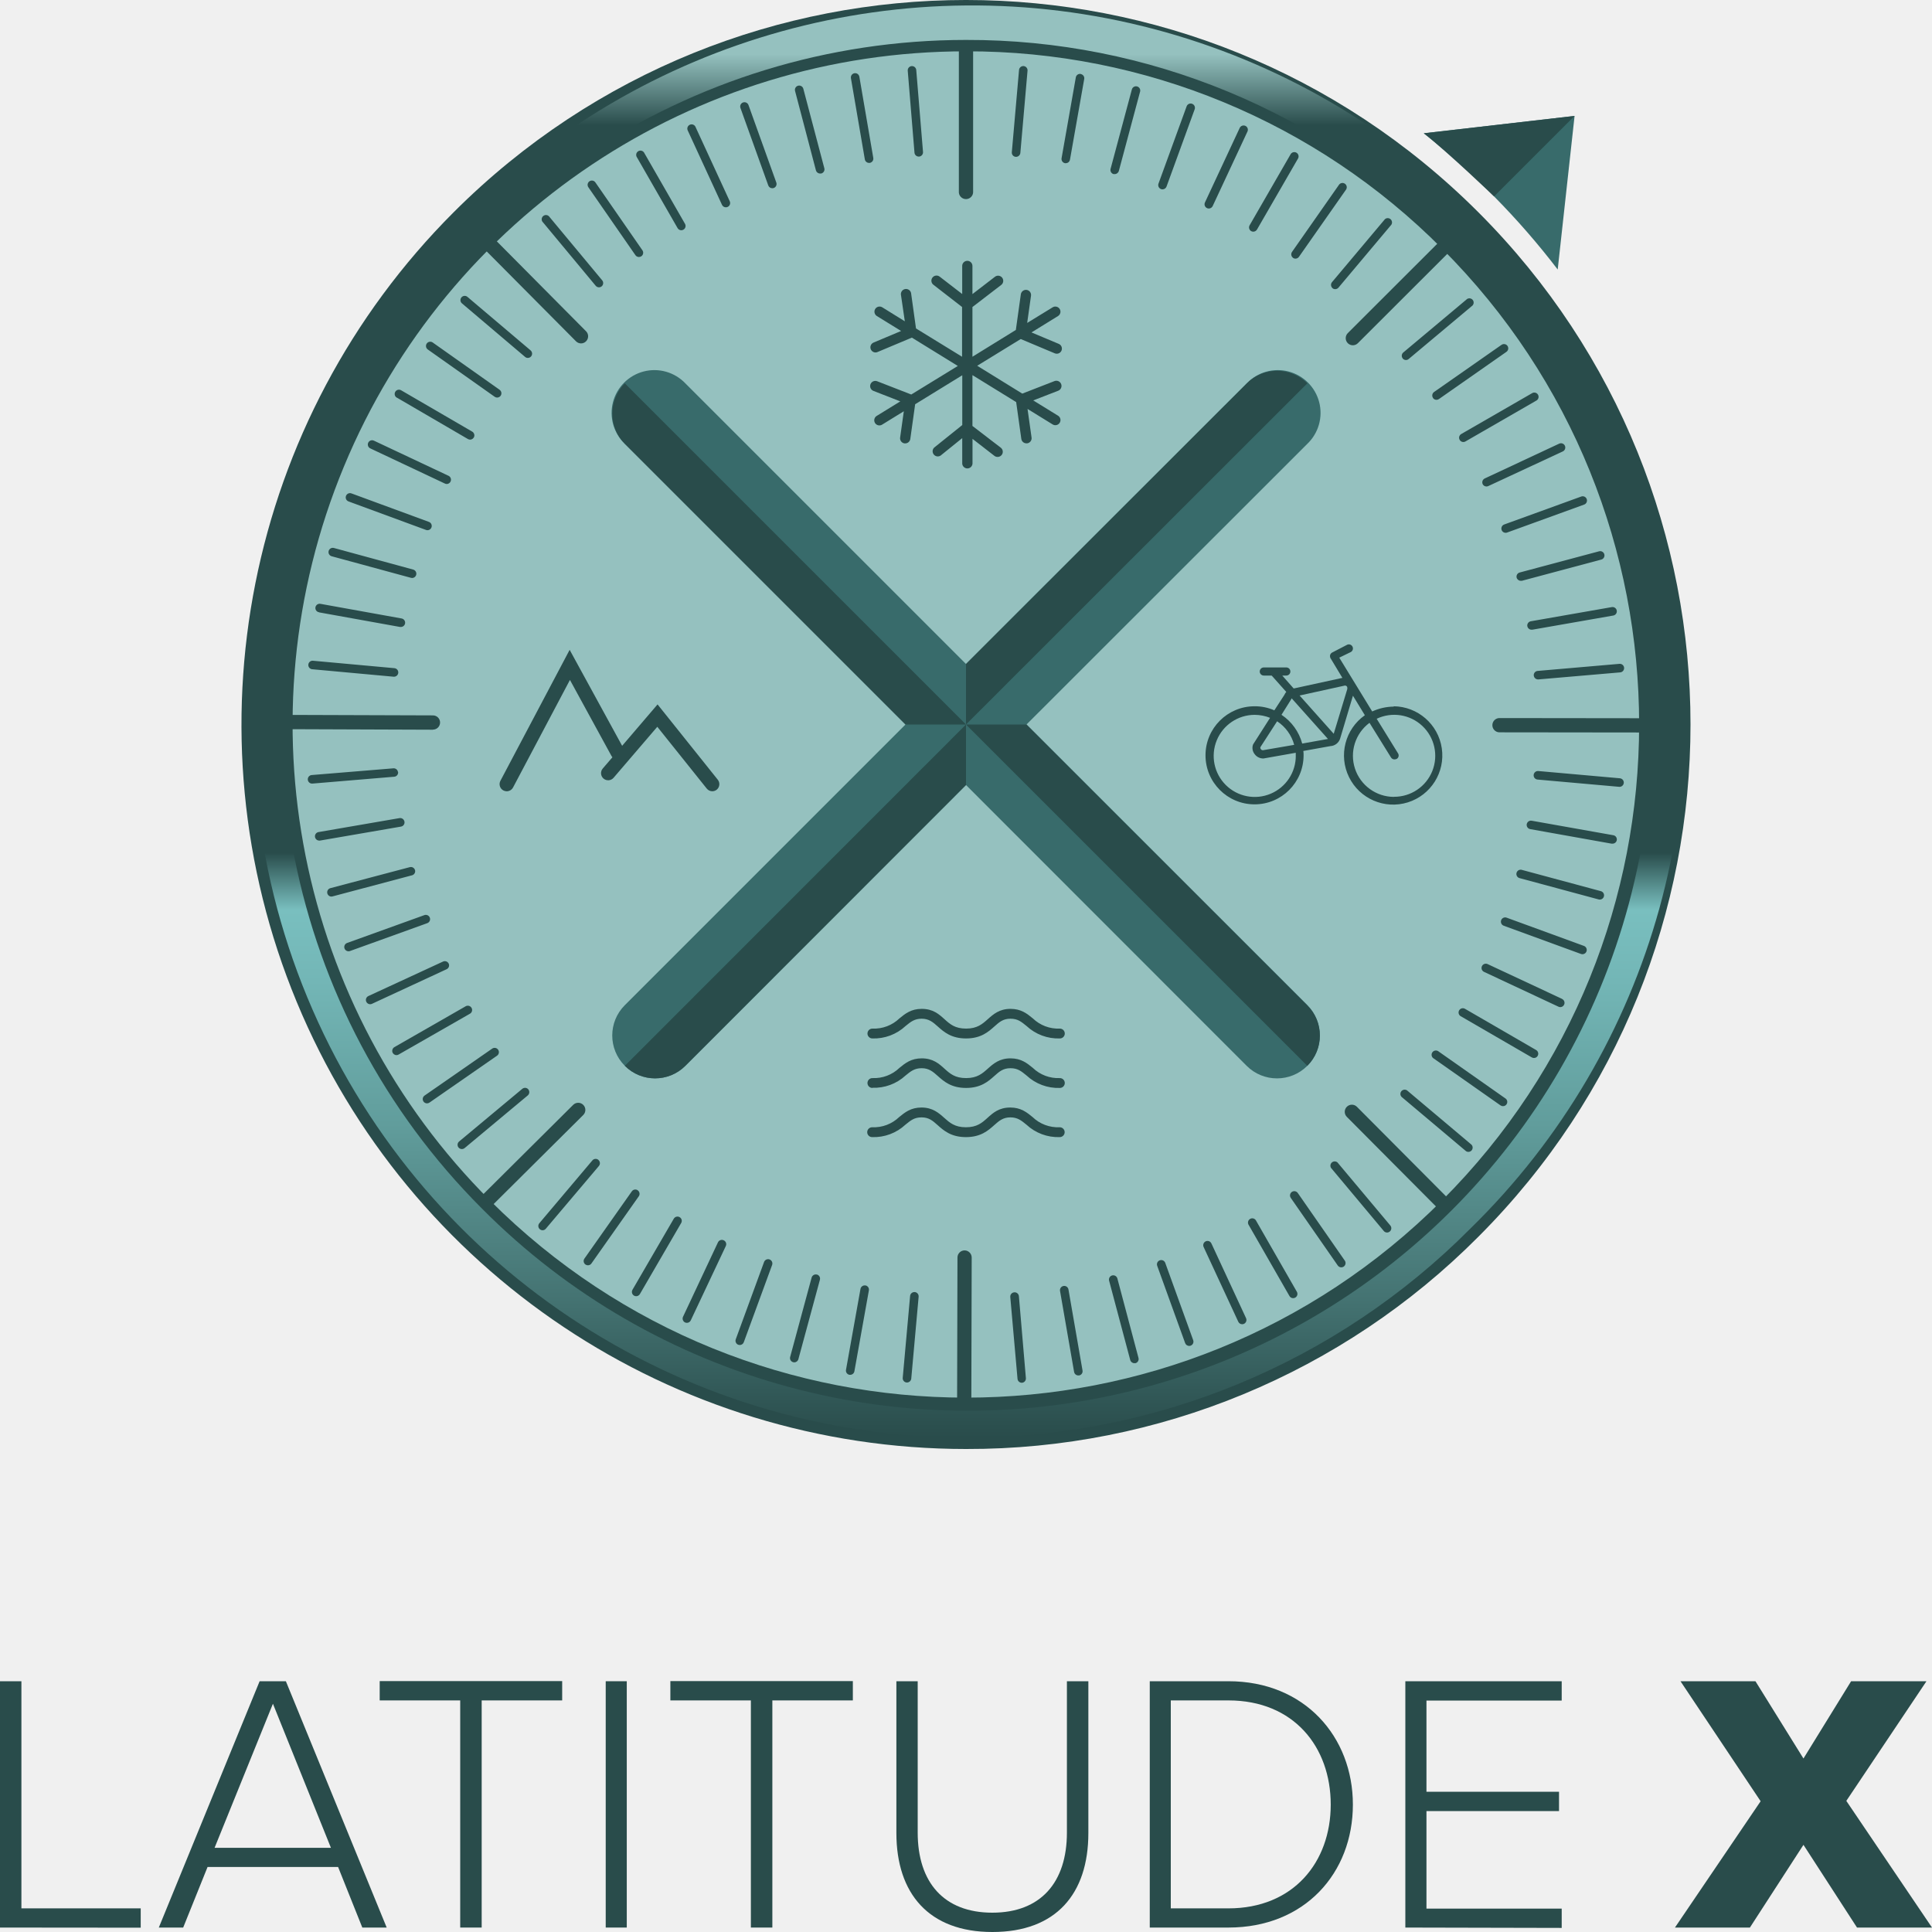
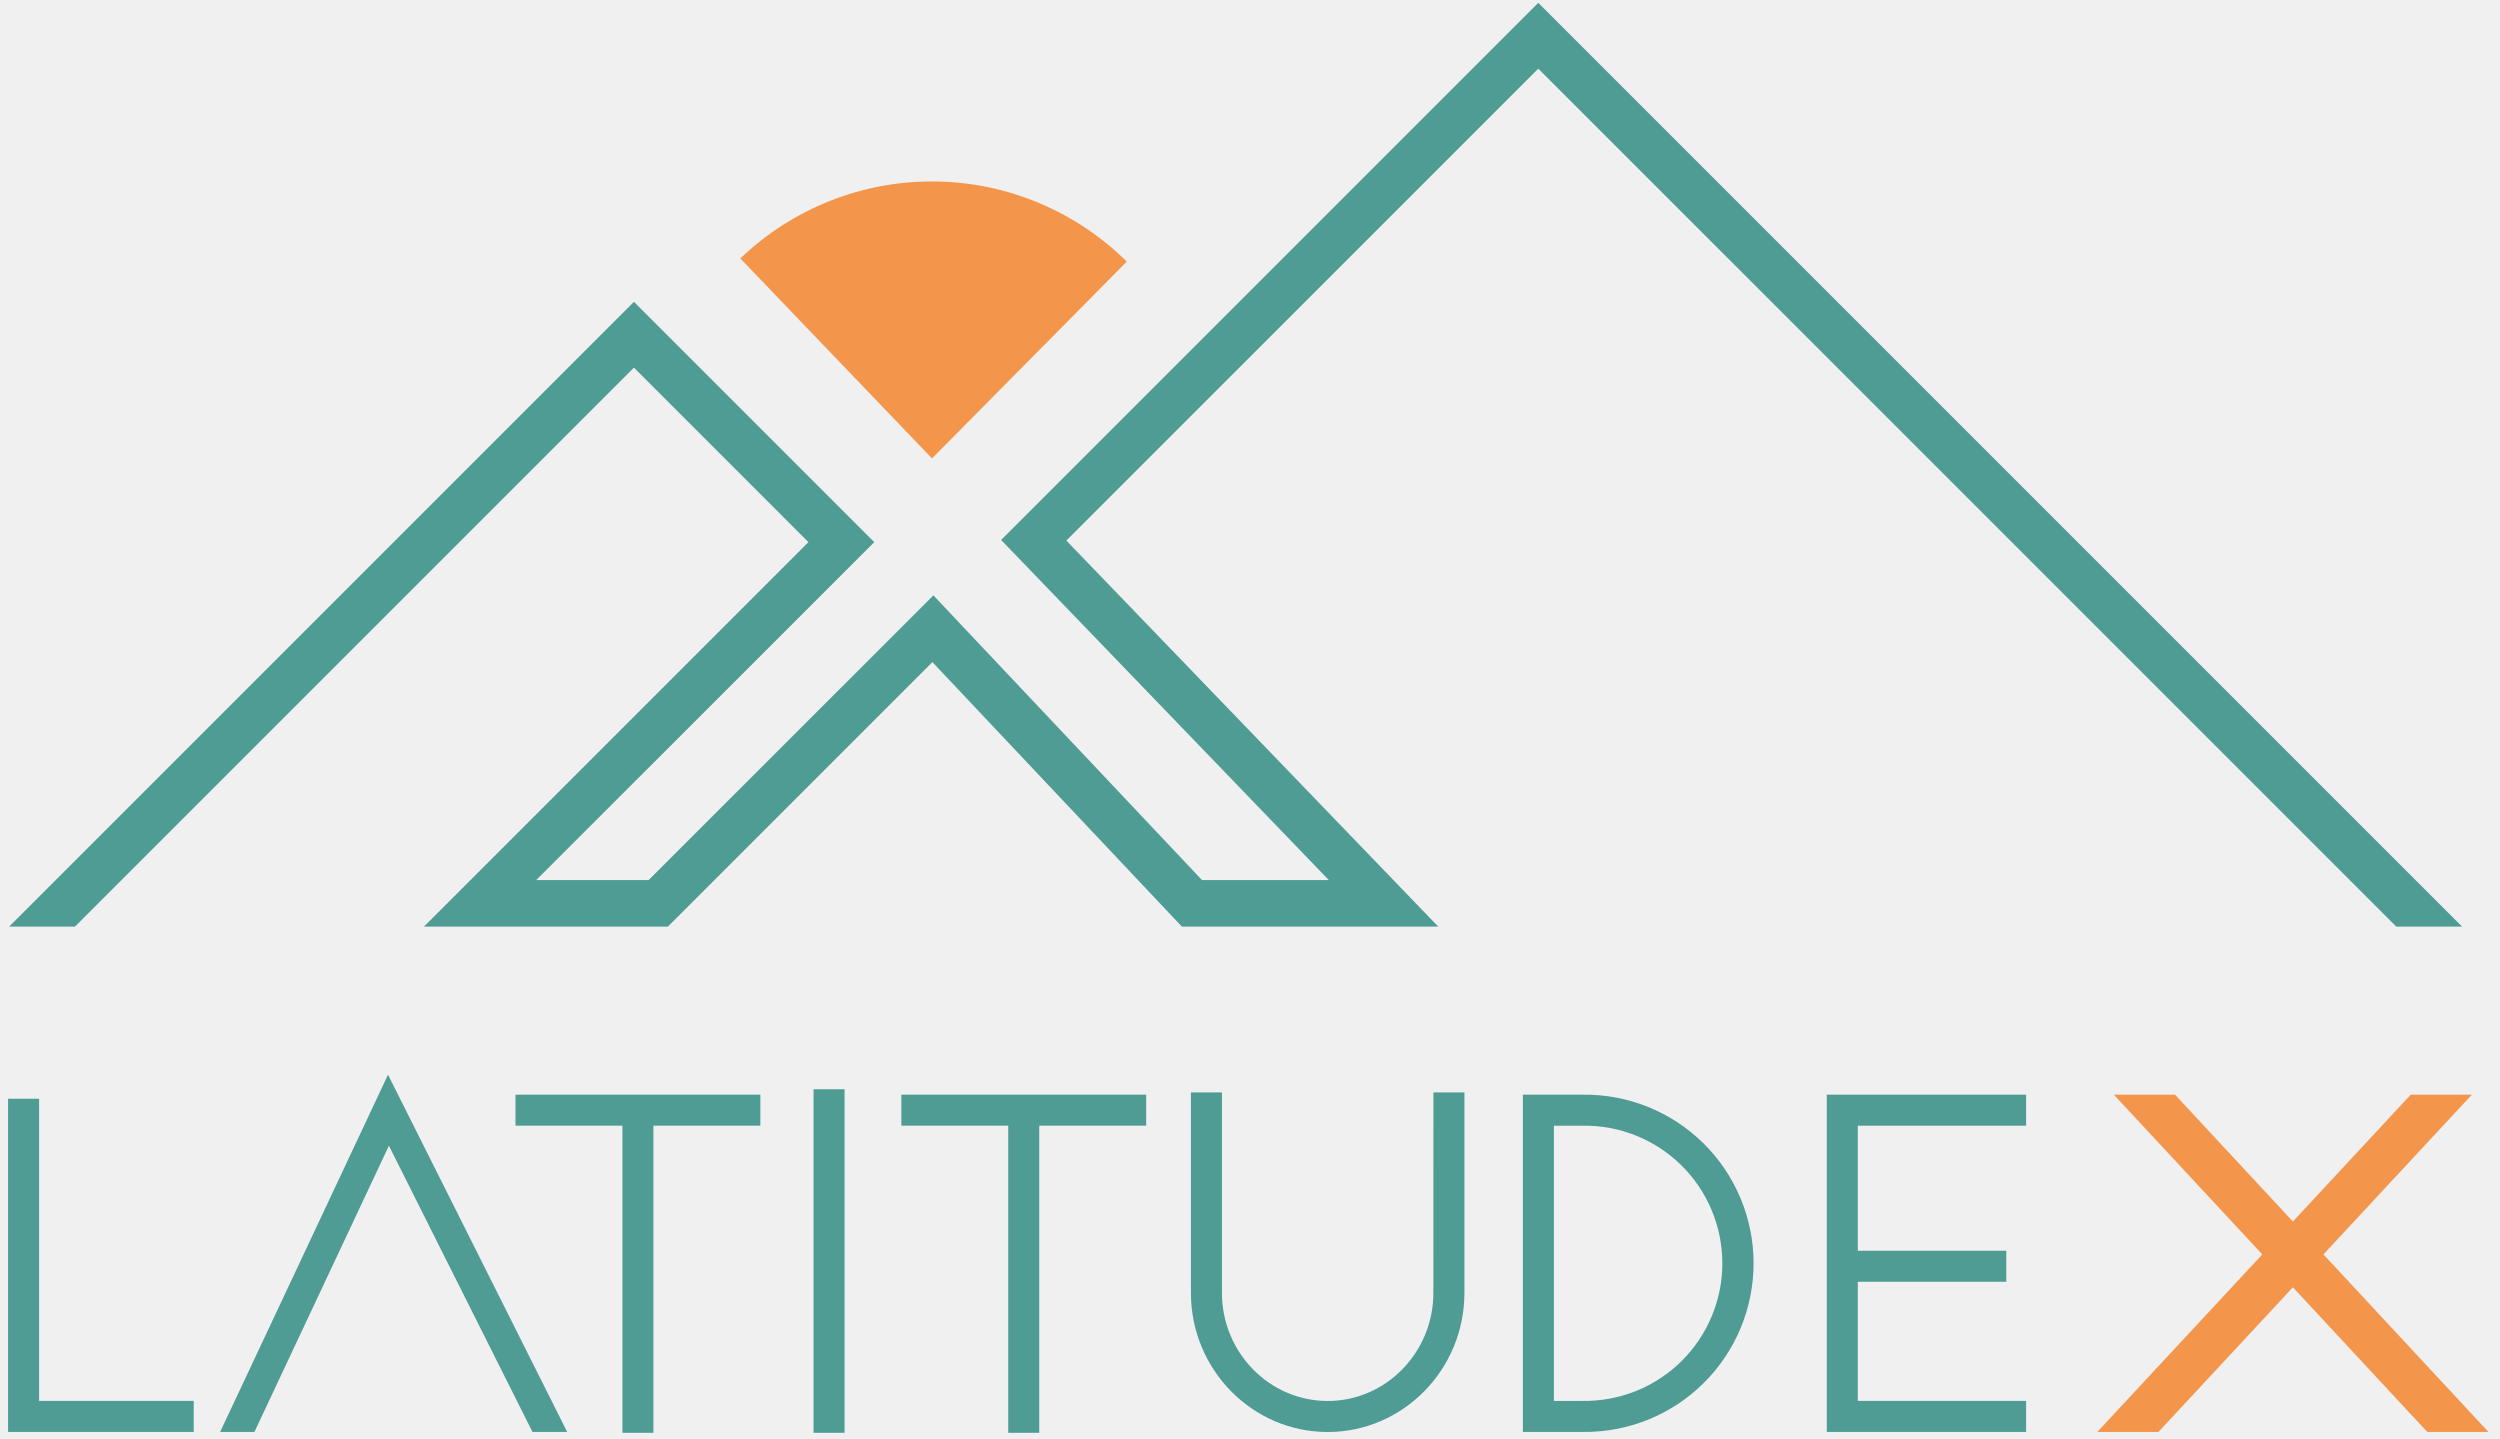
- <svg xmlns="http://www.w3.org/2000/svg" viewBox="0 0 600 600">
+ <svg xmlns="http://www.w3.org/2000/svg" width="252" height="145" viewBox="0 0 252 145" fill="none">
+   <g clip-path="url(#clip0_335_1037)">
+     <path d="M93.945 46.208L113.58 26.371C108.41 21.25 101.445 18.35 94.168 18.29C86.891 18.23 79.879 21.015 74.626 26.052L93.945 46.208Z" fill="#F3954A" />
+     <path d="M107.487 54.489L155.058 6.921L241.539 93.399H248.169L155.058 0.288L100.914 54.428L133.941 88.708H121.158L94.086 60.013L65.383 88.708H54.056L88.125 54.647L63.901 30.423L0.925 93.399H7.558L63.901 37.056L81.491 54.647L42.736 93.399H67.327L93.985 66.74L119.13 93.399H144.972L107.487 54.489Z" fill="#4E9C94" />
+     <path d="M3.941 110.754H0.814V144.338H19.527V141.211H3.941V110.754Z" fill="#4E9C94" />
+     <path d="M51.962 113.47H62.741V144.429H65.864V113.47H76.643V110.344H51.962V113.47Z" fill="#4E9C94" />
+     <path d="M85.133 109.796H82.006V144.426H85.133V109.796Z" fill="#4E9C94" />
+     <path d="M90.858 113.47H101.63V144.429H104.757V113.47H115.533V110.344H90.858V113.47Z" fill="#4E9C94" />
+     <path d="M144.484 130.321C144.484 136.329 139.703 141.218 133.83 141.218C127.956 141.218 123.172 136.329 123.172 130.321V110.115H120.045V130.321C120.045 138.054 126.228 144.345 133.83 144.345C141.431 144.345 147.614 138.054 147.614 130.321V110.115H144.488L144.484 130.321Z" fill="#4E9C94" />
+     <path d="M204.232 113.47V110.344H184.14V144.338H204.232V141.211H187.267V129.202H202.232V126.075H187.267V113.47H204.232Z" fill="#4E9C94" />
+     <path d="M159.523 110.344H153.505V144.338H159.523C161.775 144.37 164.011 143.954 166.101 143.114C168.191 142.274 170.093 141.027 171.697 139.445C173.301 137.864 174.575 135.979 175.444 133.901C176.313 131.823 176.761 129.593 176.761 127.341C176.761 125.089 176.313 122.859 175.444 120.781C174.575 118.703 173.301 116.818 171.697 115.237C170.093 113.655 168.191 112.408 166.101 111.568C164.011 110.728 161.775 110.312 159.523 110.344ZM159.523 141.211H156.631V113.471H159.523C161.363 113.442 163.189 113.779 164.897 114.464C166.605 115.148 168.16 116.165 169.471 117.456C170.782 118.747 171.824 120.285 172.534 121.982C173.245 123.68 173.611 125.501 173.611 127.341C173.611 129.181 173.245 131.002 172.534 132.699C171.824 134.397 170.782 135.935 169.471 137.226C168.16 138.517 166.605 139.534 164.897 140.218C163.189 140.902 161.363 141.24 159.523 141.211Z" fill="#4E9C94" />
+     <path d="M25.646 144.338L39.203 115.488L53.673 144.338H57.17L39.112 108.33L22.19 144.338H25.646Z" fill="#4E9C94" />
+     <path d="M249.164 110.344H243.001L231.123 123.13L219.241 110.344H213.078L228.04 126.445L211.411 144.338H217.573L231.123 129.76L244.669 144.338H250.832L234.202 126.445L249.164 110.344Z" fill="#F3954A" />
+   </g>
  <defs>
-     <style>.cls-1{fill:#294c4b;}.cls-2{fill:#95c1bf;}.cls-3{fill:url(#Sfumatura_senza_nome_79);}.cls-4{fill:#386b6b;}</style>
-     <linearGradient id="Sfumatura_senza_nome_79" x1="300" y1="3.54" x2="300" y2="446.46" gradientUnits="userSpaceOnUse">
-       <stop offset="0.03" stop-color="#95c1bf" />
-       <stop offset="0.08" stop-color="#294c4b" />
-       <stop offset="0.59" stop-color="#294c4b" />
-       <stop offset="0.63" stop-color="#79bfbf" />
-       <stop offset="0.68" stop-color="#73b6b6" />
-       <stop offset="0.78" stop-color="#619d9c" />
-       <stop offset="0.9" stop-color="#457473" />
-       <stop offset="1" stop-color="#294c4b" />
-     </linearGradient>
+     <clipPath id="clip0_335_1037">
+       <rect width="250.478" height="144.235" fill="white" transform="translate(0.602051 0.207275)" />
+     </clipPath>
  </defs>
-   <g id="block">
-     <path class="cls-1" d="M0,598.62v-76.5H6.65v70.54H43.7v6Z" />
-     <path class="cls-1" d="M112.52,598.62,105,579.81H64.46l-7.57,18.81H49.32l31.31-76.5h8.15l31.31,76.5ZM84.76,529.11,66.64,573.85h36.13Z" />
-     <path class="cls-1" d="M142.92,598.62V528.08h-25v-6h56.67v6h-25v70.54Z" />
-     <path class="cls-1" d="M188.11,598.62v-76.5h6.54v76.5Z" />
-     <path class="cls-1" d="M233.19,598.62V528.08h-25v-6h56.67v6h-25v70.54Z" />
-     <path class="cls-1" d="M278.38,569.26V522.12H285v47c0,15.48,8.15,24.88,23.17,24.88s23.17-9.4,23.17-24.88v-47H338v47.14C338,588.19,327.93,600,308.2,600S278.38,588.07,278.38,569.26Z" />
-     <path class="cls-1" d="M357.07,598.62v-76.5H381.5c23.74,0,38.65,17.32,38.65,38.31,0,21.22-14.91,38.19-38.65,38.19Zm56.2-38.19c0-17.9-11.47-32.35-31.77-32.35H363.6v64.58h17.9C401.68,592.66,413.27,578.32,413.27,560.43Z" />
-     <path class="cls-1" d="M436.44,598.62v-76.5H485v6H443v28.33h41.17v6H443v30.28h42v6Z" />
-     <path class="cls-1" d="M576.71,598.62l-16.63-25.69-16.63,25.69H520.17l26.61-39.23-24.89-37.27h23.28l14.91,24,14.8-24h23.4l-24.89,37.16L600,598.62Z" />
-     <g id="base">
-       <circle class="cls-2" cx="300" cy="225" r="217.03" />
-       <path class="cls-1" d="M300,450A225,225,0,0,1,140.9,65.9,225,225,0,0,1,459.1,384.1,223.52,223.52,0,0,1,300,450Zm0-434.06A209,209,0,0,0,152.18,372.82,209,209,0,1,0,447.82,77.18,207.66,207.66,0,0,0,300,15.94Z" />
-       <path id="grades" class="cls-1" d="M319.1,22.06l-2.22,25.43a1.35,1.35,0,0,1-1.33,1.22h-.11a1.32,1.32,0,0,1-1.21-1.44l2.23-25.43a1.33,1.33,0,1,1,2.64.23Zm16.55.9A1.33,1.33,0,0,0,334.11,24l-4.43,25.14a1.33,1.33,0,0,0,1.07,1.54l.24,0a1.32,1.32,0,0,0,1.3-1.1l4.44-25.14A1.32,1.32,0,0,0,335.65,23Zm17.49,3.88a1.33,1.33,0,0,0-1.63.94L344.9,52.44a1.33,1.33,0,0,0,.94,1.63,1.32,1.32,0,0,0,.34,0,1.34,1.34,0,0,0,1.29-1l6.61-24.66A1.33,1.33,0,0,0,353.14,26.84Zm17.08,5.39a1.32,1.32,0,0,0-1.7.79l-8.74,24a1.34,1.34,0,0,0,.79,1.71,1.48,1.48,0,0,0,.46.08,1.34,1.34,0,0,0,1.25-.88l8.74-24A1.33,1.33,0,0,0,370.22,32.23Zm16.55,6.86a1.34,1.34,0,0,0-1.77.64L374.21,62.87a1.31,1.31,0,0,0,.64,1.76,1.24,1.24,0,0,0,.56.13,1.32,1.32,0,0,0,1.2-.77l10.8-23.14A1.32,1.32,0,0,0,386.77,39.09Zm1.78,32.68a1.34,1.34,0,0,0,.66.18,1.35,1.35,0,0,0,1.16-.66l12.77-22.11a1.33,1.33,0,0,0-2.3-1.33L388.06,70A1.33,1.33,0,0,0,388.55,71.77Zm13,8.31a1.33,1.33,0,0,0,1.85-.32l14.65-20.91a1.33,1.33,0,0,0-2.17-1.53L401.25,78.23A1.33,1.33,0,0,0,401.58,80.08Zm12.25,9.41a1.33,1.33,0,0,0,1.87-.16l16.43-19.55a1.33,1.33,0,0,0-2-1.71L413.67,87.62A1.33,1.33,0,0,0,413.83,89.49Zm21.82,21.85a1.33,1.33,0,0,0,1,.47,1.31,1.31,0,0,0,.85-.31l19.57-16.4a1.33,1.33,0,1,0-1.71-2l-19.57,16.4A1.33,1.33,0,0,0,435.65,111.34Zm9.4,12.26a1.32,1.32,0,0,0,1.09.57,1.36,1.36,0,0,0,.76-.24l20.92-14.63a1.33,1.33,0,1,0-1.52-2.18l-20.93,14.63A1.33,1.33,0,0,0,445.05,123.6Zm8.29,13a1.31,1.31,0,0,0,1.81.49l22.12-12.75a1.33,1.33,0,0,0-1.32-2.3l-22.12,12.75A1.32,1.32,0,0,0,453.34,136.64Zm7.12,13.71a1.32,1.32,0,0,0,1.21.77,1.37,1.37,0,0,0,.55-.12l23.16-10.77a1.33,1.33,0,0,0-1.13-2.41L461.1,148.59A1.33,1.33,0,0,0,460.46,150.35Zm5.9,14.28a1.34,1.34,0,0,0,1.25.88,1.42,1.42,0,0,0,.45-.08l24-8.71a1.33,1.33,0,0,0-.9-2.5l-24,8.71A1.33,1.33,0,0,0,466.36,164.63ZM471,179.37a1.33,1.33,0,0,0,1.28,1,1.39,1.39,0,0,0,.35,0l24.67-6.59a1.33,1.33,0,0,0-.69-2.57l-24.67,6.59A1.32,1.32,0,0,0,471,179.37Zm3.33,15.09a1.32,1.32,0,0,0,1.31,1.1.93.93,0,0,0,.23,0l25.15-4.4a1.33,1.33,0,1,0-.46-2.62l-25.15,4.4A1.33,1.33,0,0,0,474.32,194.46Zm2,15.32a1.33,1.33,0,0,0,1.32,1.22h.12l25.43-2.19a1.33,1.33,0,0,0-.22-2.65l-25.44,2.2A1.32,1.32,0,0,0,476.32,209.78Zm26.83,31.93-25.43-2.26a1.34,1.34,0,0,0-1.44,1.21,1.32,1.32,0,0,0,1.21,1.44l25.43,2.26H503a1.33,1.33,0,0,0,.11-2.65Zm-2.23,17.66-25.14-4.47a1.33,1.33,0,1,0-.46,2.61L500.46,262a.9.9,0,0,0,.23,0,1.32,1.32,0,0,0,.23-2.63Zm-3.76,17.39-24.65-6.64a1.33,1.33,0,0,0-.7,2.56l24.66,6.65a1.33,1.33,0,0,0,.69-2.57Zm-5.27,17-24-8.77a1.32,1.32,0,0,0-1.7.79,1.34,1.34,0,0,0,.79,1.71l24,8.77a1.44,1.44,0,0,0,.46.08,1.33,1.33,0,0,0,.45-2.58Zm-6.73,16.48L462,299.41a1.33,1.33,0,0,0-1.13,2.41L484,312.64a1.24,1.24,0,0,0,.56.13,1.33,1.33,0,0,0,.56-2.53ZM477,326.06l-22.09-12.8a1.33,1.33,0,0,0-1.33,2.3l22.09,12.8a1.33,1.33,0,1,0,1.33-2.3Zm-9.49,15.06-20.89-14.68a1.33,1.33,0,0,0-1.53,2.17L466,343.29a1.37,1.37,0,0,0,.77.24,1.32,1.32,0,0,0,.76-2.41Zm-30.29-2.28a1.33,1.33,0,1,0-1.72,2l19.53,16.45a1.33,1.33,0,1,0,1.72-2ZM415.36,361a1.33,1.33,0,0,0-2,1.7l16.38,19.59a1.32,1.32,0,0,0,1.87.17,1.33,1.33,0,0,0,.17-1.87Zm-12.29,9.54a1.33,1.33,0,1,0-2.18,1.52l14.6,21a1.33,1.33,0,0,0,2.18-1.52ZM390,378.94a1.33,1.33,0,0,0-2.3,1.32L400.4,402.4a1.33,1.33,0,1,0,2.3-1.32Zm-13.77,7.26a1.33,1.33,0,1,0-2.41,1.12l10.74,23.16a1.33,1.33,0,0,0,1.21.77,1.45,1.45,0,0,0,.56-.12,1.34,1.34,0,0,0,.64-1.77Zm-14.35,6a1.33,1.33,0,0,0-2.5.91l8.68,24a1.34,1.34,0,0,0,1.25.88,1.42,1.42,0,0,0,.45-.08,1.33,1.33,0,0,0,.8-1.7ZM347,397a1.33,1.33,0,0,0-2.57.68L351,422.35a1.33,1.33,0,0,0,1.28,1,1.39,1.39,0,0,0,.35,0,1.33,1.33,0,0,0,.94-1.63Zm-15.18,3.45a1.33,1.33,0,1,0-2.62.46l4.37,25.15a1.34,1.34,0,0,0,1.31,1.1.9.9,0,0,0,.23,0,1.32,1.32,0,0,0,1.08-1.53Zm-16.86.9a1.32,1.32,0,0,0-1.21,1.43L316,428.22a1.33,1.33,0,0,0,1.32,1.21h.11A1.33,1.33,0,0,0,318.6,428l-2.17-25.44A1.33,1.33,0,0,0,315,401.34Zm-30.88-.08a1.33,1.33,0,0,0-1.44,1.21l-2.29,25.42a1.33,1.33,0,0,0,1.2,1.45h.12a1.34,1.34,0,0,0,1.33-1.21l2.29-25.43A1.34,1.34,0,0,0,284.12,401.26Zm-15.31-2.06a1.34,1.34,0,0,0-1.54,1.08l-4.5,25.13a1.33,1.33,0,0,0,1.07,1.54,1,1,0,0,0,.24,0,1.32,1.32,0,0,0,1.3-1.09l4.5-25.13A1.33,1.33,0,0,0,268.81,399.2Zm-15.08-3.38a1.34,1.34,0,0,0-1.63.93l-6.67,24.65a1.32,1.32,0,0,0,.93,1.63,1.48,1.48,0,0,0,.35.05,1.32,1.32,0,0,0,1.28-1l6.68-24.65A1.33,1.33,0,0,0,253.73,395.82ZM239,391.13a1.34,1.34,0,0,0-1.71.79l-8.79,24a1.33,1.33,0,0,0,.78,1.71,1.54,1.54,0,0,0,.46.08,1.33,1.33,0,0,0,1.25-.87l8.8-24A1.34,1.34,0,0,0,239,391.13Zm-14.26-5.95a1.33,1.33,0,0,0-1.77.64l-10.85,23.11a1.34,1.34,0,0,0,.63,1.77,1.46,1.46,0,0,0,.57.12,1.32,1.32,0,0,0,1.2-.76L225.39,387A1.33,1.33,0,0,0,224.75,385.18ZM211.07,378a1.33,1.33,0,0,0-1.82.48l-12.83,22.07a1.33,1.33,0,0,0,1.15,2,1.35,1.35,0,0,0,1.15-.66l12.83-22.08A1.32,1.32,0,0,0,211.07,378Zm-13-8.34a1.32,1.32,0,0,0-1.85.32L181.5,390.86a1.33,1.33,0,0,0,.32,1.85,1.35,1.35,0,0,0,.77.24,1.31,1.31,0,0,0,1.08-.56l14.71-20.87A1.33,1.33,0,0,0,198.06,369.67Zm-12.23-9.45a1.33,1.33,0,0,0-1.87.16l-16.47,19.51a1.32,1.32,0,0,0,.15,1.87,1.35,1.35,0,0,0,.86.32,1.32,1.32,0,0,0,1-.48L186,362.1A1.34,1.34,0,0,0,185.83,360.22Zm-21.76-21.9a1.34,1.34,0,0,0-1.87-.17L142.58,354.5a1.34,1.34,0,0,0-.17,1.88,1.36,1.36,0,0,0,1.88.17L163.9,340.2A1.34,1.34,0,0,0,164.07,338.32ZM154.7,326a1.32,1.32,0,0,0-1.85-.34l-21,14.58a1.33,1.33,0,0,0-.33,1.85,1.32,1.32,0,0,0,1.09.57,1.36,1.36,0,0,0,.76-.24l21-14.57A1.33,1.33,0,0,0,154.7,326ZM146.44,313a1.33,1.33,0,0,0-1.81-.5l-22.16,12.7a1.33,1.33,0,0,0,.67,2.48,1.28,1.28,0,0,0,.65-.18L146,314.79A1.32,1.32,0,0,0,146.44,313Zm-7.09-13.73a1.32,1.32,0,0,0-1.76-.65l-23.18,10.71a1.33,1.33,0,0,0,.56,2.54,1.24,1.24,0,0,0,.56-.13L138.7,301A1.32,1.32,0,0,0,139.35,299.25ZM133.49,285a1.33,1.33,0,0,0-1.7-.8l-24,8.65a1.33,1.33,0,0,0,.45,2.58,1.19,1.19,0,0,0,.45-.08l24-8.65A1.33,1.33,0,0,0,133.49,285Zm-4.6-14.75a1.32,1.32,0,0,0-1.62-.95l-24.69,6.53a1.33,1.33,0,0,0,.34,2.61,1.27,1.27,0,0,0,.34-.05L128,271.82A1.32,1.32,0,0,0,128.89,270.2Zm-3.29-15.1a1.33,1.33,0,0,0-1.53-1.08l-25.16,4.34a1.33,1.33,0,0,0,.22,2.64l.23,0,25.16-4.34A1.33,1.33,0,0,0,125.6,255.1Zm-2-15.32a1.33,1.33,0,0,0-1.43-1.22L96.76,240.7a1.33,1.33,0,0,0,.11,2.65H97l25.44-2.13A1.32,1.32,0,0,0,123.64,239.78Zm-26.75-32,25.42,2.33h.13a1.33,1.33,0,0,0,.12-2.65l-25.43-2.32a1.33,1.33,0,0,0-.24,2.64Zm2.27-17.65,25.13,4.53a1,1,0,0,0,.24,0,1.33,1.33,0,0,0,.23-2.64l-25.12-4.53a1.33,1.33,0,1,0-.48,2.61ZM103,172.75l24.64,6.7a1,1,0,0,0,.35.05,1.33,1.33,0,0,0,.34-2.61l-24.63-6.71a1.33,1.33,0,0,0-.7,2.57Zm5.31-17,24,8.83a1.21,1.21,0,0,0,.46.08,1.33,1.33,0,0,0,.46-2.57l-24-8.83a1.33,1.33,0,1,0-.92,2.49Zm6.77-16.46,23.1,10.89a1.39,1.39,0,0,0,.56.13,1.34,1.34,0,0,0,.57-2.54l-23.1-10.88a1.33,1.33,0,1,0-1.13,2.4Zm8.18-15.8,22.06,12.86a1.35,1.35,0,0,0,.67.18,1.33,1.33,0,0,0,.67-2.48L124.57,121.2a1.33,1.33,0,0,0-1.34,2.3Zm9.53-15,20.85,14.74a1.34,1.34,0,0,0,.76.24,1.33,1.33,0,0,0,.77-2.41l-20.85-14.74a1.33,1.33,0,0,0-1.53,2.17Zm30.29,2.36a1.31,1.31,0,0,0,.85.31,1.33,1.33,0,0,0,.86-2.34l-19.48-16.5a1.33,1.33,0,1,0-1.72,2ZM185,88.75a1.34,1.34,0,0,0,1,.48,1.36,1.36,0,0,0,.85-.3,1.33,1.33,0,0,0,.17-1.87L170.69,67.42a1.33,1.33,0,1,0-2,1.7Zm12.33-9.51a1.32,1.32,0,0,0,1.09.57,1.35,1.35,0,0,0,.76-.23,1.33,1.33,0,0,0,.33-1.85l-14.55-21a1.33,1.33,0,1,0-2.18,1.51Zm13.1-8.4a1.34,1.34,0,0,0,1.16.67,1.28,1.28,0,0,0,.65-.18,1.33,1.33,0,0,0,.5-1.81L200,47.35a1.33,1.33,0,0,0-2.3,1.32Zm5.52-31.53a1.33,1.33,0,0,0-2.41,1.11l10.68,23.19a1.32,1.32,0,0,0,1.21.77,1.37,1.37,0,0,0,.55-.12,1.32,1.32,0,0,0,.65-1.76Zm16.52-6.63a1.33,1.33,0,1,0-2.5.9l8.62,24a1.31,1.31,0,0,0,1.25.88,1.41,1.41,0,0,0,.45-.07,1.33,1.33,0,0,0,.8-1.7Zm17-5.16a1.33,1.33,0,0,0-2.57.68l6.49,24.69a1.33,1.33,0,0,0,1.29,1,1.24,1.24,0,0,0,.33,0,1.33,1.33,0,0,0,1-1.62Zm17.42-3.65a1.33,1.33,0,1,0-2.62.45l4.31,25.16a1.33,1.33,0,0,0,1.31,1.11l.22,0A1.34,1.34,0,0,0,271.2,49Zm16.23-3.34A1.32,1.32,0,0,0,281.91,22L284,47.41a1.33,1.33,0,0,0,1.32,1.22h.11a1.34,1.34,0,0,0,1.22-1.44l-2.1-25.44A1.33,1.33,0,0,0,283.12,20.53ZM300,6.18a2.23,2.23,0,0,0-2.22,2.22V59.46a2.22,2.22,0,1,0,4.43,0V8.4A2.22,2.22,0,0,0,300,6.18Zm118.57,100.4a2.21,2.21,0,0,0,3.13,0l30.11-30.07a2.21,2.21,0,1,0-3.13-3.13l-30.11,30.07A2.21,2.21,0,0,0,418.57,106.58Zm98,116.48L465.54,223h0a2.22,2.22,0,0,0,0,4.43l51.07.06h0a2.21,2.21,0,1,0,0-4.42Zm-217,165.26h0a2.22,2.22,0,0,0-2.22,2.21l-.13,51.07a2.23,2.23,0,0,0,2.21,2.22h0a2.21,2.21,0,0,0,2.21-2.21l.13-51.07A2.23,2.23,0,0,0,299.59,388.32ZM181.14,343.13a2.22,2.22,0,0,0-3.14,0l-30.18,30a2.21,2.21,0,0,0,0,3.13,2.19,2.19,0,0,0,1.57.66,2.21,2.21,0,0,0,1.56-.65l30.19-30A2.22,2.22,0,0,0,181.14,343.13ZM134.46,226.59a2.21,2.21,0,1,0,0-4.42L83.41,222h0a2.22,2.22,0,1,0,0,4.43l51.07.19ZM178.89,106a2.22,2.22,0,0,0,1.57.65A2.19,2.19,0,0,0,182,106a2.21,2.21,0,0,0,0-3.13l-30-30.23a2.22,2.22,0,0,0-3.15,3.12ZM421.4,343.72a2.21,2.21,0,0,0-3.13,3.13l30,30.15a2.22,2.22,0,0,0,1.57.65,2.22,2.22,0,0,0,1.57-3.78Z" />
-       <path class="cls-3" d="M300,446.46a221.45,221.45,0,0,1-156.59-378A221.45,221.45,0,1,1,456.59,381.59,220,220,0,0,1,300,446.46ZM300,12.4A212.6,212.6,0,0,0,149.67,375.33,212.6,212.6,0,1,0,450.33,74.67,211.21,211.21,0,0,0,300,12.4Z" />
-     </g>
-     <g id="X">
-       <path class="cls-4" d="M318.79,225,406,137.84a13.29,13.29,0,1,0-18.79-18.79L300,206.21l-87.16-87.16a13.29,13.29,0,1,0-18.79,18.79L281.21,225l-87.16,87.16A13.29,13.29,0,0,0,212.84,331L300,243.79,387.16,331A13.29,13.29,0,0,0,406,312.16Z" />
-       <path class="cls-1" d="M406,331a13.28,13.28,0,0,0,0-18.79L318.79,225H300Z" />
-       <path class="cls-1" d="M194.05,331a13.28,13.28,0,0,0,18.79,0L300,243.79V225Z" />
-       <path class="cls-1" d="M406,119.05a13.28,13.28,0,0,0-18.79,0L300,206.21V225Z" />
-       <path class="cls-1" d="M194.05,119.05a13.28,13.28,0,0,0,0,18.79L281.21,225H300Z" />
-     </g>
-     <g id="pointer">
-       <path class="cls-4" d="M483.76,83.7,489,36l-46.83,5.39A234.45,234.45,0,0,1,464,61,237.54,237.54,0,0,1,483.76,83.7Z" />
-       <path class="cls-1" d="M489,36l-46.83,5.39C449.86,47.45,464,61,464,61Z" />
-     </g>
-     <g id="symbols">
-       <path id="sea" class="cls-1" d="M329.11,350.08a1.53,1.53,0,0,1,0,3.06,14.44,14.44,0,0,1-10.35-3.87c-1.6-1.31-2.76-2.26-5-2.26s-3.5,1.07-5,2.42c-1.85,1.65-4.15,3.71-8.78,3.71s-6.93-2.06-8.78-3.71c-1.51-1.35-2.7-2.42-5-2.42s-3.37.95-5,2.26a14.44,14.44,0,0,1-10.35,3.87,1.53,1.53,0,0,1,0-3.06,11.38,11.38,0,0,0,8.41-3.18c1.78-1.45,3.61-2.95,6.91-2.95,3.48,0,5.38,1.7,7.06,3.2s3.27,2.93,6.73,2.93,5-1.36,6.73-2.93,3.58-3.2,7.06-3.2c3.3,0,5.13,1.5,6.91,2.95a11.38,11.38,0,0,0,8.41,3.18Zm-58.22-12.26A14.44,14.44,0,0,0,281.24,334c1.6-1.31,2.76-2.26,5-2.26s3.5,1.07,5,2.42c1.85,1.65,4.15,3.71,8.78,3.71s6.93-2.06,8.78-3.71c1.51-1.35,2.7-2.42,5-2.42s3.37.95,5,2.26a14.44,14.44,0,0,0,10.35,3.87,1.53,1.53,0,0,0,0-3.06,11.38,11.38,0,0,1-8.41-3.18c-1.78-1.45-3.61-2.95-6.91-2.95-3.48,0-5.38,1.7-7.06,3.2s-3.27,2.93-6.73,2.93-5-1.36-6.73-2.93-3.58-3.2-7.06-3.2c-3.3,0-5.13,1.5-6.91,2.95a11.38,11.38,0,0,1-8.41,3.18,1.53,1.53,0,0,0,0,3.06Zm0-15.32a14.44,14.44,0,0,0,10.35-3.87c1.6-1.31,2.76-2.26,5-2.26s3.5,1.07,5,2.42c1.85,1.65,4.15,3.71,8.78,3.71s6.93-2.06,8.78-3.71c1.51-1.35,2.7-2.42,5-2.42s3.37.95,5,2.26a14.44,14.44,0,0,0,10.35,3.87,1.53,1.53,0,0,0,0-3.06,11.38,11.38,0,0,1-8.41-3.18c-1.78-1.45-3.61-2.95-6.91-2.95-3.48,0-5.38,1.7-7.06,3.2s-3.27,2.93-6.73,2.93-5-1.36-6.73-2.93-3.58-3.2-7.06-3.2c-3.3,0-5.13,1.5-6.91,2.95a11.38,11.38,0,0,1-8.41,3.18,1.53,1.53,0,1,0,0,3.06Z" />
-       <path id="mountain" class="cls-1" d="M222.9,242.13l-18.69-23.37-11,12.86-16.3-29.81-21.5,40.67a2.21,2.21,0,0,0,.92,3,2.29,2.29,0,0,0,1,.26,2.23,2.23,0,0,0,2-1.18L177,211.16l12.91,23.63a2.76,2.76,0,0,0,.28.39l-3,3.49a2.21,2.21,0,0,0,3.36,2.88l13.58-15.84,15.35,19.18a2.21,2.21,0,0,0,1.73.84,2.18,2.18,0,0,0,1.38-.49A2.21,2.21,0,0,0,222.9,242.13Z" />
-       <path id="snow" class="cls-1" d="M317,105.29l10.57,4.44a1.66,1.66,0,0,0,.61.12,1.59,1.59,0,0,0,.62-3.06l-8.46-3.55,8.24-5.09a1.59,1.59,0,0,0-1.67-2.71L319,100.29l1.19-8.46a1.59,1.59,0,0,0-1.36-1.8,1.61,1.61,0,0,0-1.8,1.36l-1.55,11.08L302,110.79V95.35l9-6.91a1.6,1.6,0,0,0-1.94-2.54L302,91.33V82.59a1.59,1.59,0,1,0-3.18,0v8.72l-7-5.4a1.59,1.59,0,1,0-1.95,2.52l8.91,6.91v15.45L284.47,102l-1.53-11a1.6,1.6,0,0,0-3.16.44L281,99.78l-7-4.34a1.59,1.59,0,1,0-1.68,2.71l7.53,4.64-8.57,3.6a1.6,1.6,0,0,0,.62,3.07,1.49,1.49,0,0,0,.61-.13l10.68-4.48,14.27,8.8L283,122.52l-10.59-4.12a1.59,1.59,0,1,0-1.15,3l8.34,3.25-7.34,4.52a1.59,1.59,0,1,0,1.68,2.71l6.75-4.16-1.15,8.18a1.6,1.6,0,0,0,1.36,1.8h.22a1.59,1.59,0,0,0,1.58-1.37l1.51-10.79,14.63-9V132l-8.72,7a1.6,1.6,0,0,0,2,2.48l6.71-5.42V144a1.6,1.6,0,0,0,3.19,0v-7.71l6.79,5.27a1.58,1.58,0,0,0,1,.34,1.6,1.6,0,0,0,1-2.86L302,132.28V116.5l13.58,8.37,1.6,11.44a1.6,1.6,0,0,0,1.58,1.37H319a1.59,1.59,0,0,0,1.36-1.8L319.11,127l7.8,4.81a1.59,1.59,0,1,0,1.68-2.71l-7.71-4.75,7.75-3a1.59,1.59,0,0,0-1.15-3l-10,3.89-14-8.65Z" />
-       <path id="bike" class="cls-1" d="M432.88,219.44a16.49,16.49,0,0,0-6.73,1.51l-10.23-16.71,3.62-1.76a1.27,1.27,0,0,0-1.1-2.28l-4.71,2.44a1.24,1.24,0,0,0-.59,1.6.45.45,0,0,0,.17.34l3.58,5.94-15.05,3.28h-.09l-3.53-4h1.26a1.26,1.26,0,0,0,0-2.52h-7a1.26,1.26,0,0,0,0,2.52h2.44a.08.08,0,0,0,.08.08l4.46,5a3.51,3.51,0,0,0-.59.93l-3.11,4.79a14.89,14.89,0,0,0-6.14-1.26,15.23,15.23,0,1,0,15.22,15.23,7.65,7.65,0,0,0-.08-1.35l8.41-1.51a3.35,3.35,0,0,0,3-2.28l4-13.37,3.7,6.06a15.27,15.27,0,1,0,8.92-2.78Zm-30.46,15.23A12.75,12.75,0,1,1,389.64,222a13.09,13.09,0,0,1,4.79.93l-5.21,8.16-.09.17a3.09,3.09,0,0,0,.51,2.94,3.28,3.28,0,0,0,2.69,1.35h.08l10-1.77v.93ZM396.62,224a12.68,12.68,0,0,1,5.3,7.32L392.16,233a.85.85,0,0,1-.59-.33.8.8,0,0,1-.17-.59Zm1.35-2,3-4.79.17-.34,11.27,12.62-8,1.43A15.57,15.57,0,0,0,398,222Zm20.44-8-4.21,13.88L403.6,216l14.14-3.11a.89.89,0,0,1,.59.33,1.26,1.26,0,0,1,.08.76Zm14.47,33.48a12.76,12.76,0,0,1-7.57-23L432,235.26a1.24,1.24,0,0,0,1.1.58,2,2,0,0,0,.67-.16,1.23,1.23,0,0,0,.42-1.69l-6.65-10.77a12.73,12.73,0,1,1,5.39,24.23Z" />
-     </g>
-   </g>
</svg>
